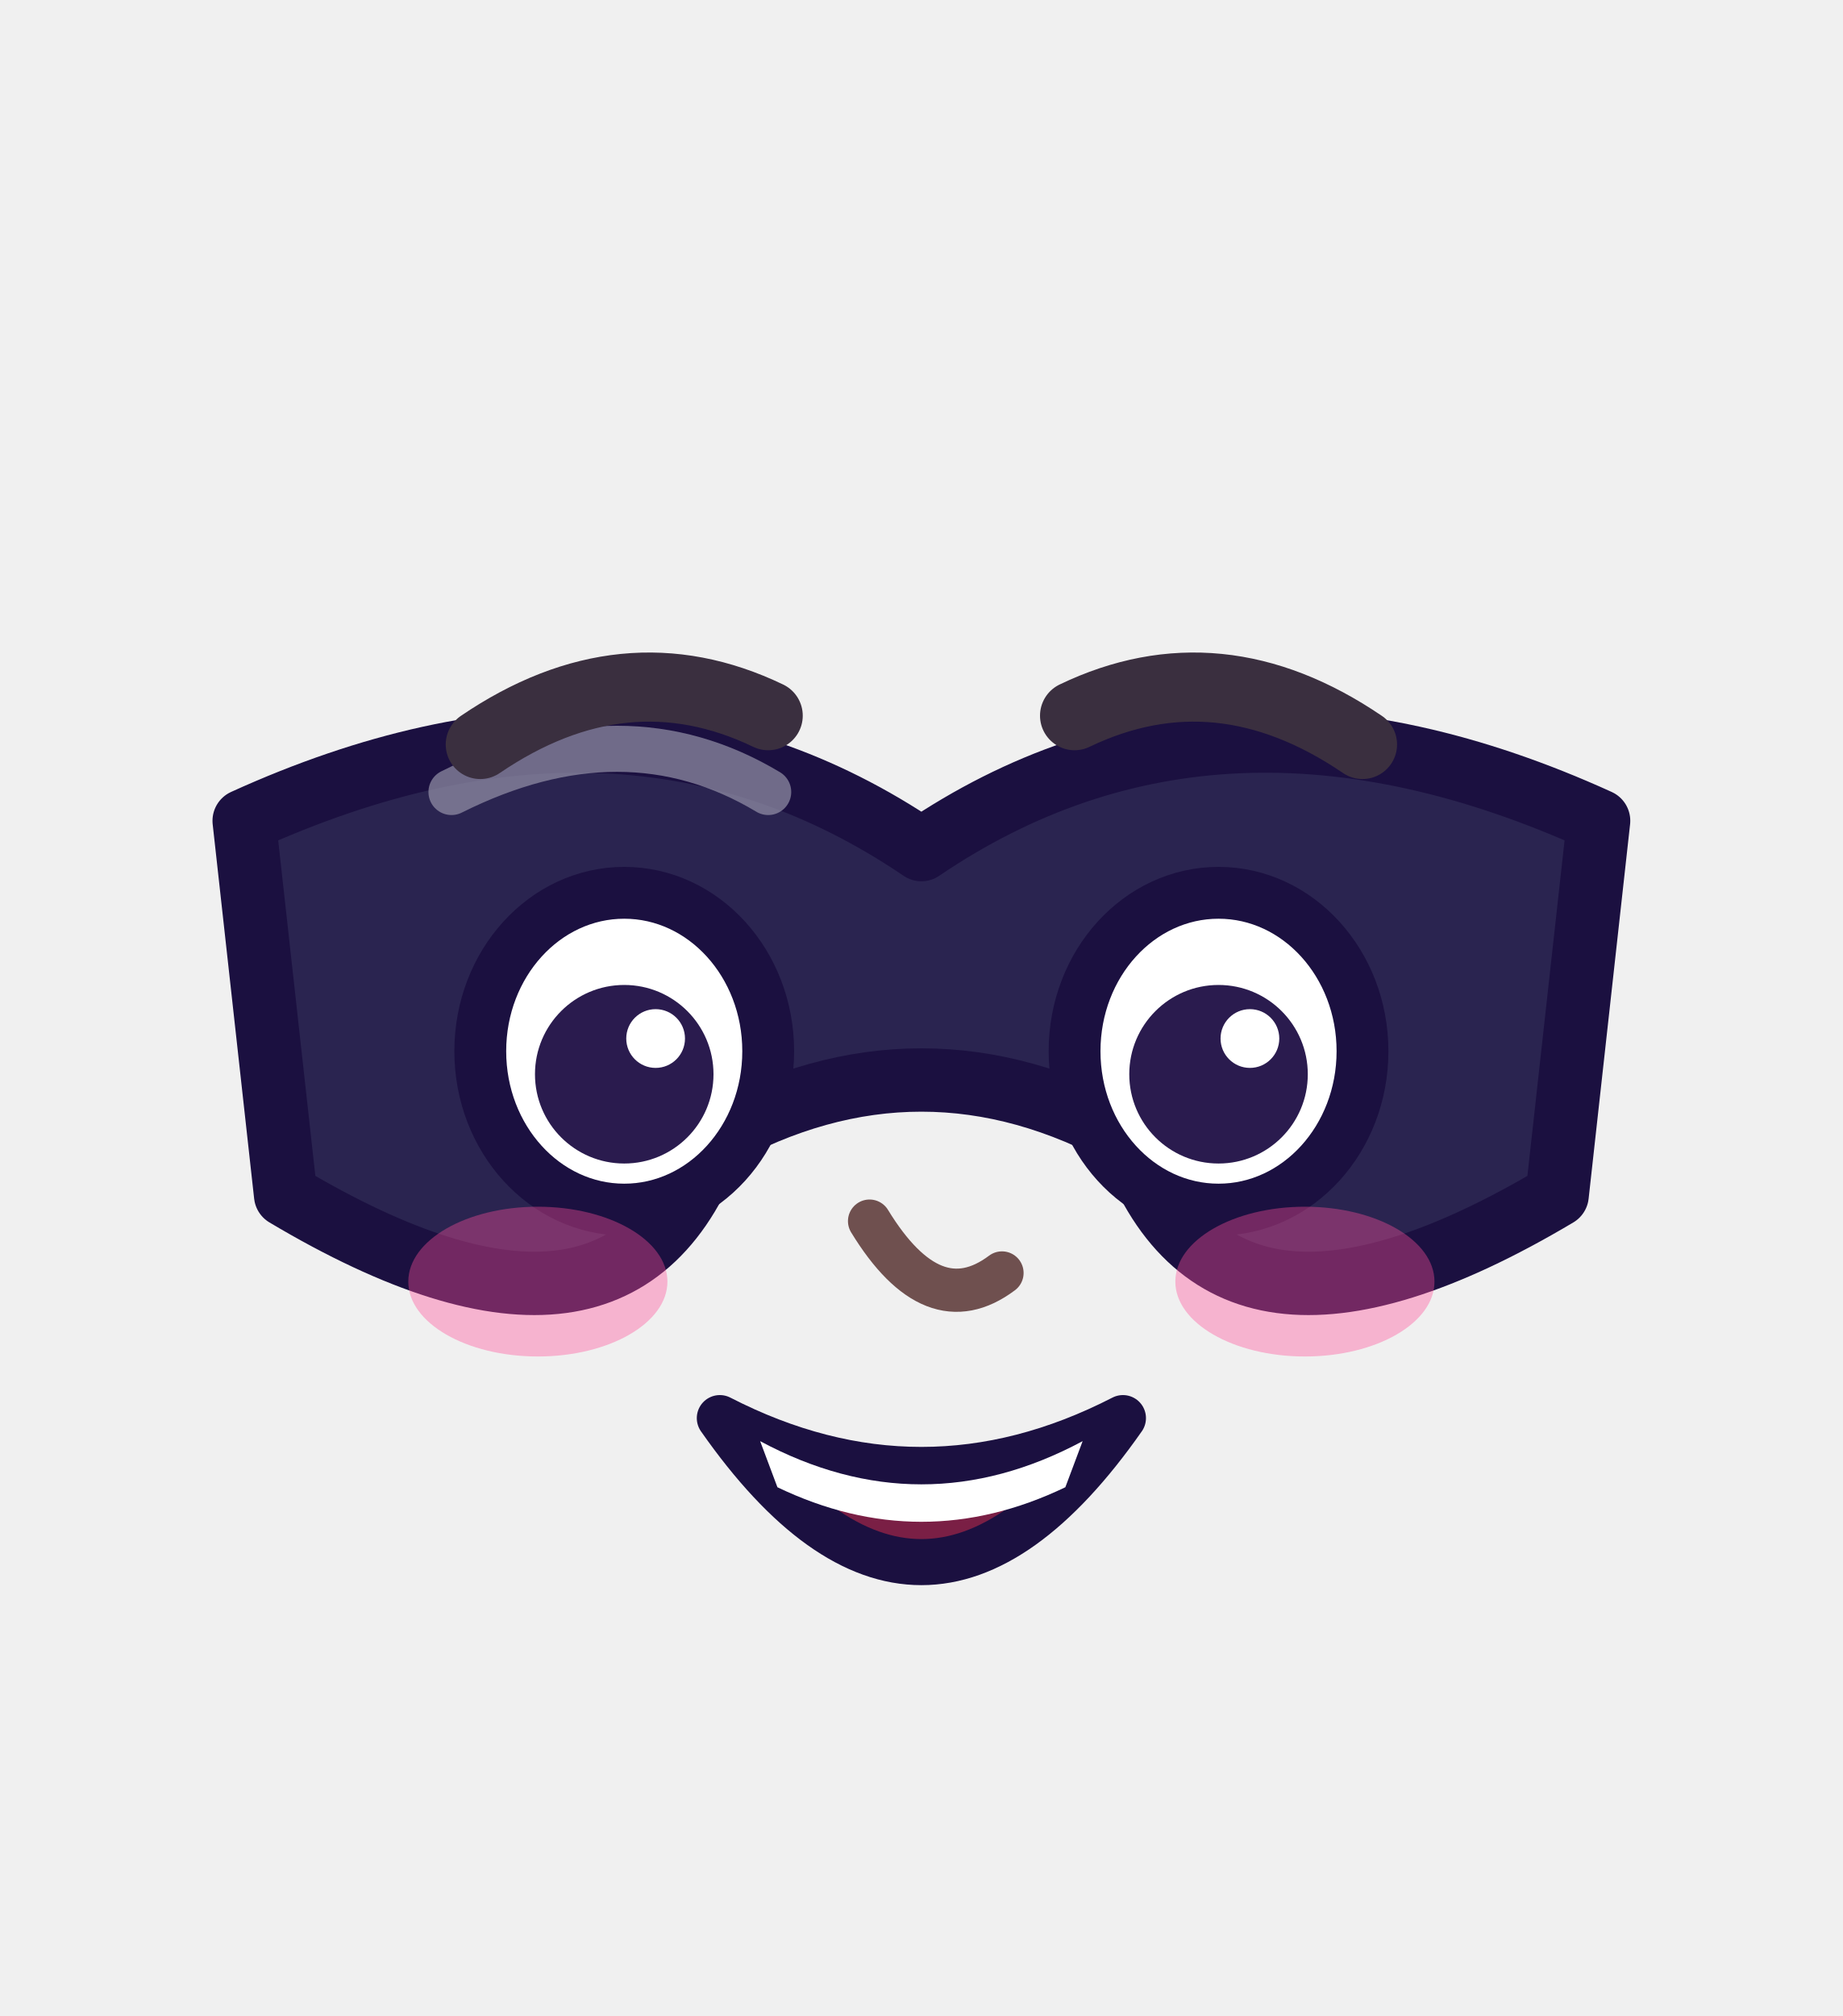
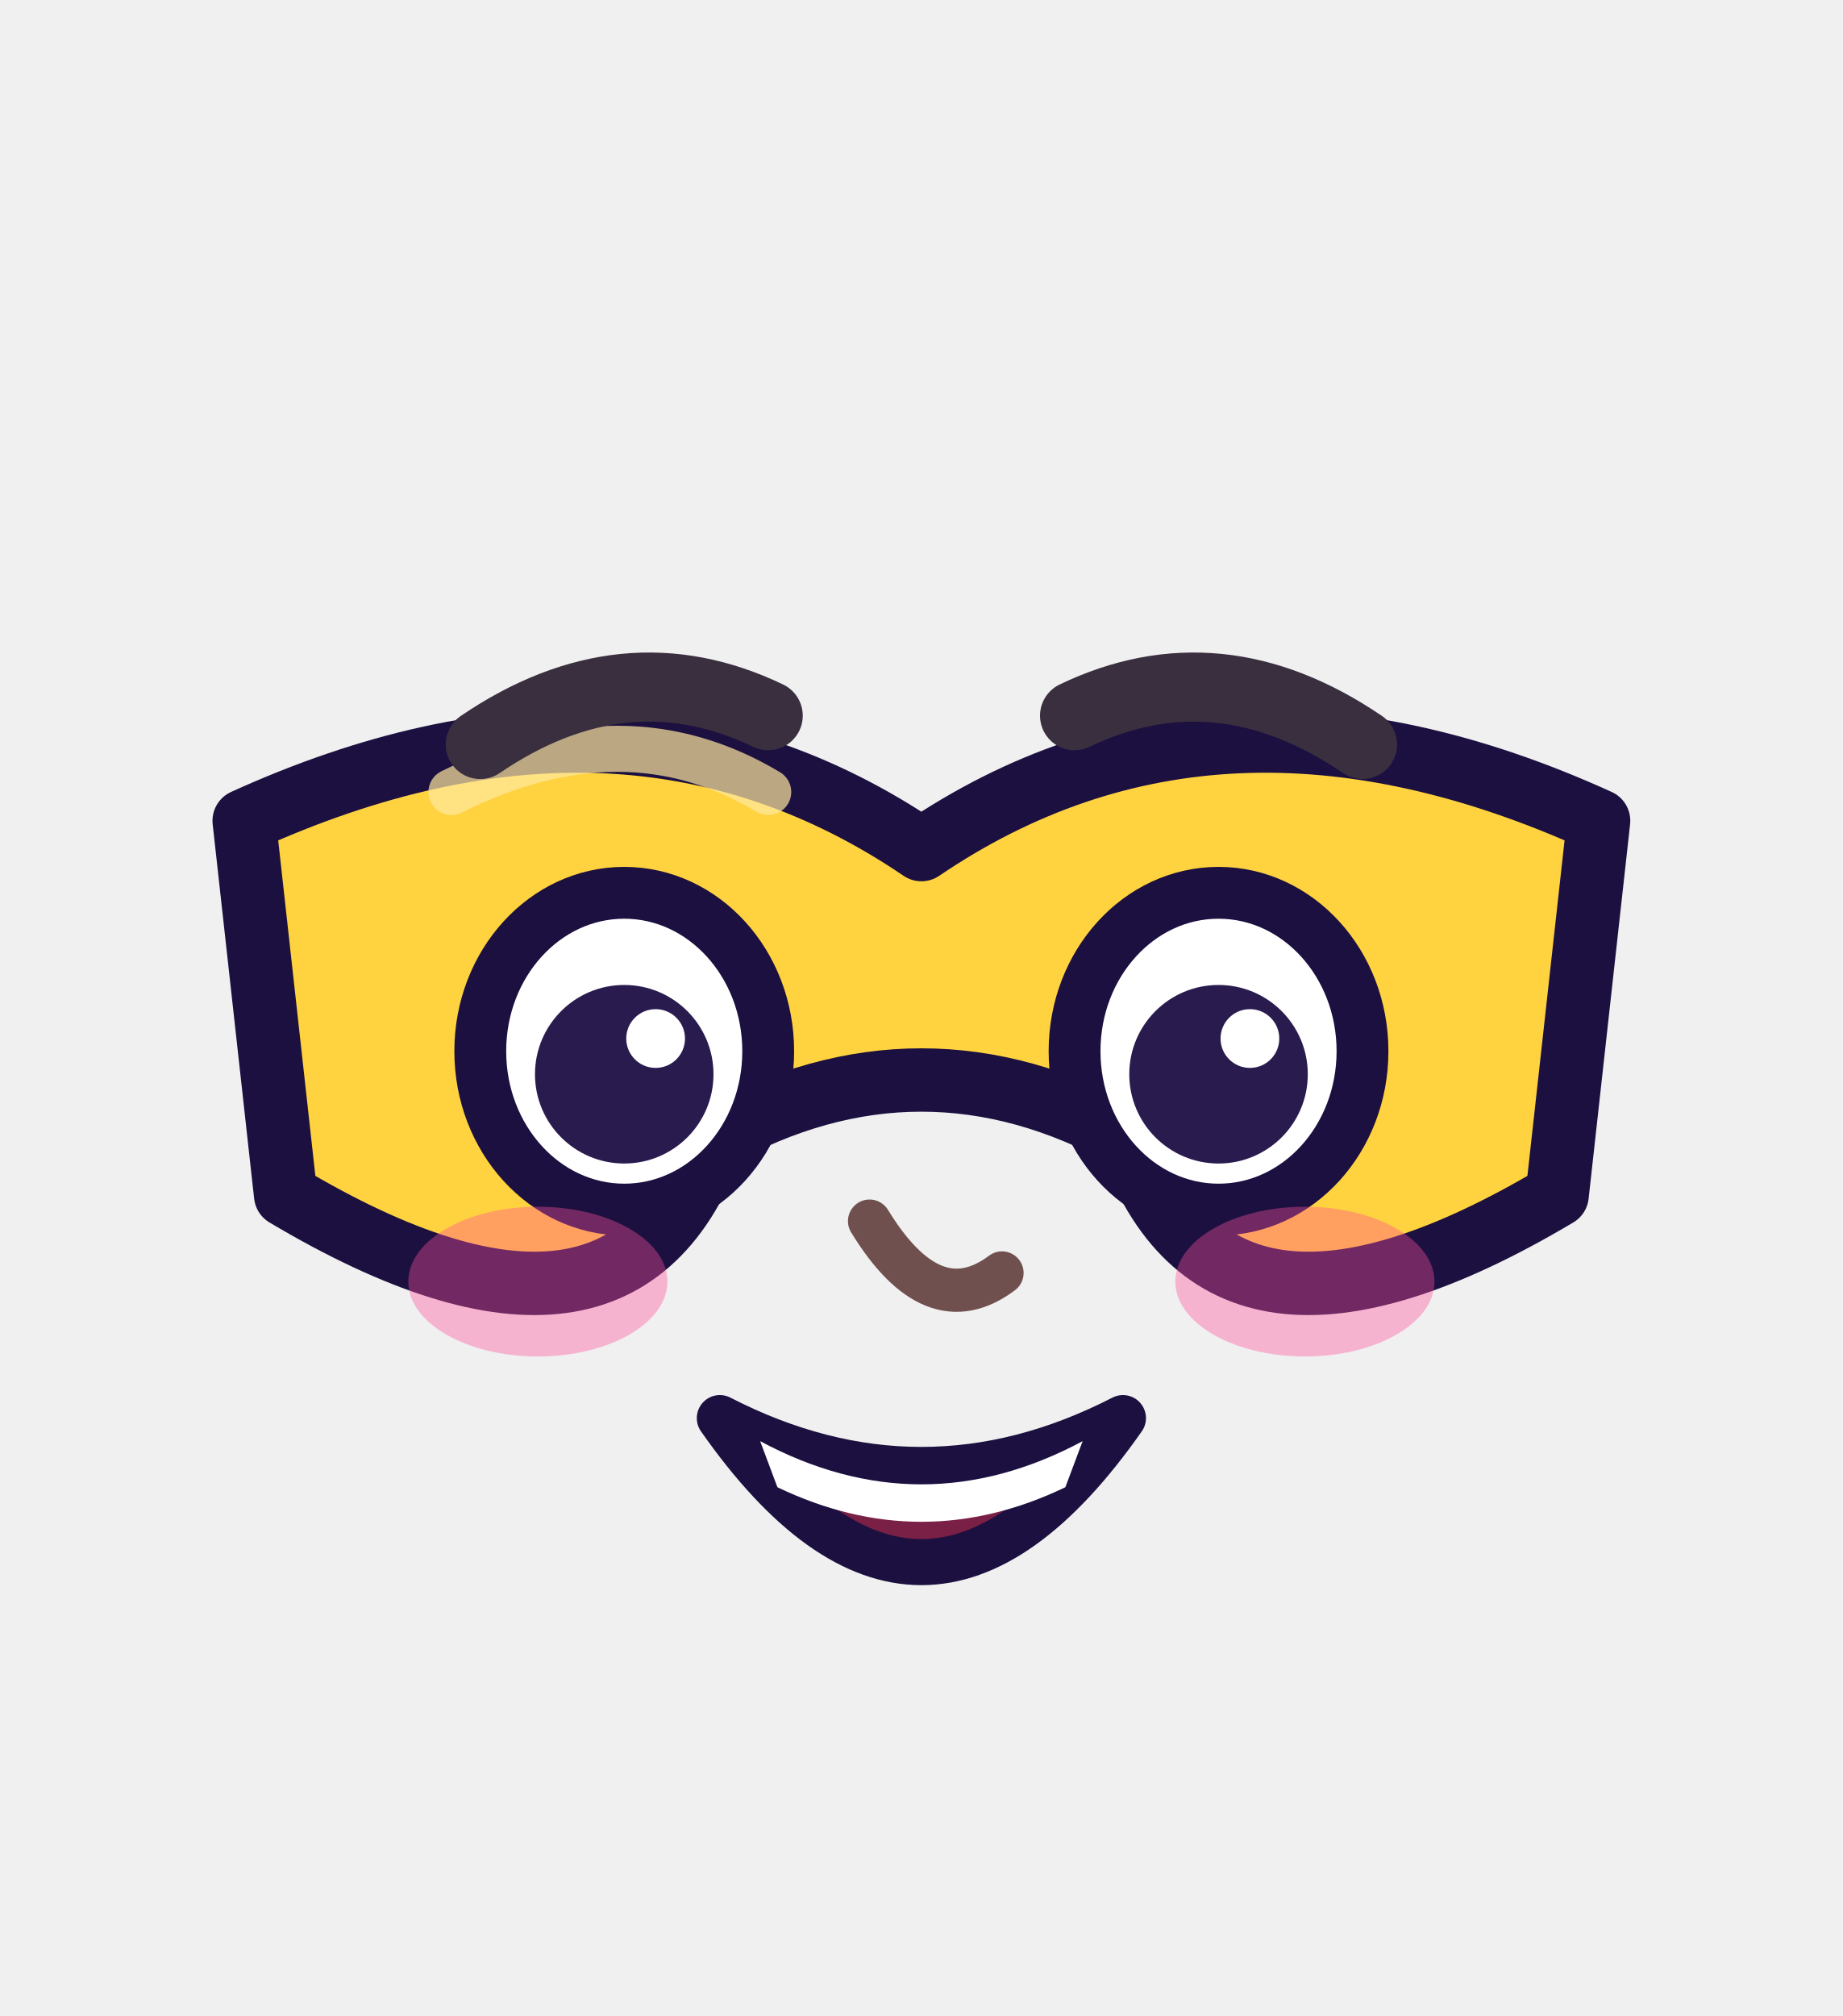
<svg xmlns="http://www.w3.org/2000/svg" width="128" height="140" viewBox="-32 -262 64 70">
-   <path d="M-23.52 -233.5 Q-10.32 -239.5 0 -232.5 Q10.32 -239.5 23.52 -233.5 L22.08 -220.5 Q10.32 -213.5 7.2 -222.5 Q0 -226.5 -7.2 -222.5 Q-10.32 -213.5 -22.08 -220.5 Z" fill="#2a2450" stroke="#1b1040" stroke-width="2.2" stroke-linejoin="round" stroke-linecap="round" />
-   <path d="M-16.32 -234.5 Q-10.32 -237.5 -5.32 -234.5" fill="none" stroke="#9492a8" stroke-width="1.6" stroke-linejoin="round" stroke-linecap="round" stroke-opacity="0.7" />
+   <path d="M-23.52 -233.5 Q-10.32 -239.5 0 -232.5 Q10.32 -239.5 23.52 -233.5 L22.08 -220.5 Q10.32 -213.5 7.2 -222.5 Q0 -226.5 -7.2 -222.5 Q-10.32 -213.5 -22.08 -220.5 Z" fill="#ffd23f" stroke="#1b1040" stroke-width="2.2" stroke-linejoin="round" stroke-linecap="round" />
+   <path d="M-16.32 -234.5 Q-10.32 -237.5 -5.32 -234.5" fill="none" stroke="#ffe89f" stroke-width="1.6" stroke-linejoin="round" stroke-linecap="round" stroke-opacity="0.7" />
  <ellipse cx="-10.32" cy="-225.5" rx="5" ry="5.5" fill="#ffffff" stroke="#1b1040" stroke-width="1.8" stroke-linejoin="round" />
  <circle cx="-10.32" cy="-224.7" r="3.1" fill="#2a1b4e" />
  <circle cx="-9.23" cy="-225.94" r="1.02" fill="#ffffff" />
  <ellipse cx="10.32" cy="-225.5" rx="5" ry="5.5" fill="#ffffff" stroke="#1b1040" stroke-width="1.8" stroke-linejoin="round" />
  <circle cx="10.32" cy="-224.7" r="3.1" fill="#2a1b4e" />
  <circle cx="11.41" cy="-225.94" r="1.02" fill="#ffffff" />
  <path d="M-15.32 -236.15 Q-10.32 -239.55 -5.32 -237.15" fill="none" stroke="#3a2f3f" stroke-width="2.4" stroke-linejoin="round" stroke-linecap="round" />
  <path d="M5.32 -237.15 Q10.32 -239.55 15.32 -236.15" fill="none" stroke="#3a2f3f" stroke-width="2.4" stroke-linejoin="round" stroke-linecap="round" />
  <path d="M-7 -212.76 Q0 -202.76 7 -212.76 Q0 -209.16 -7 -212.76 Z" fill="#7a1f45" stroke="#1b1040" stroke-width="1.6" stroke-linejoin="round" stroke-linecap="round" />
  <path d="M-5.6 -211.96 Q0 -208.96 5.6 -211.96 L5 -210.36 Q0 -207.96 -5 -210.36 Z" fill="#ffffff" />
  <ellipse cx="-13.32" cy="-217.5" rx="4.5" ry="2.6" fill="#ff4f9a" fill-opacity="0.38" />
  <ellipse cx="13.32" cy="-217.5" rx="4.5" ry="2.6" fill="#ff4f9a" fill-opacity="0.38" />
  <path d="M-1.8 -219.6 Q0.4 -216 2.8 -217.8" fill="none" stroke="#593433" stroke-width="1.5" stroke-linejoin="round" stroke-linecap="round" stroke-opacity="0.85" />
</svg>
